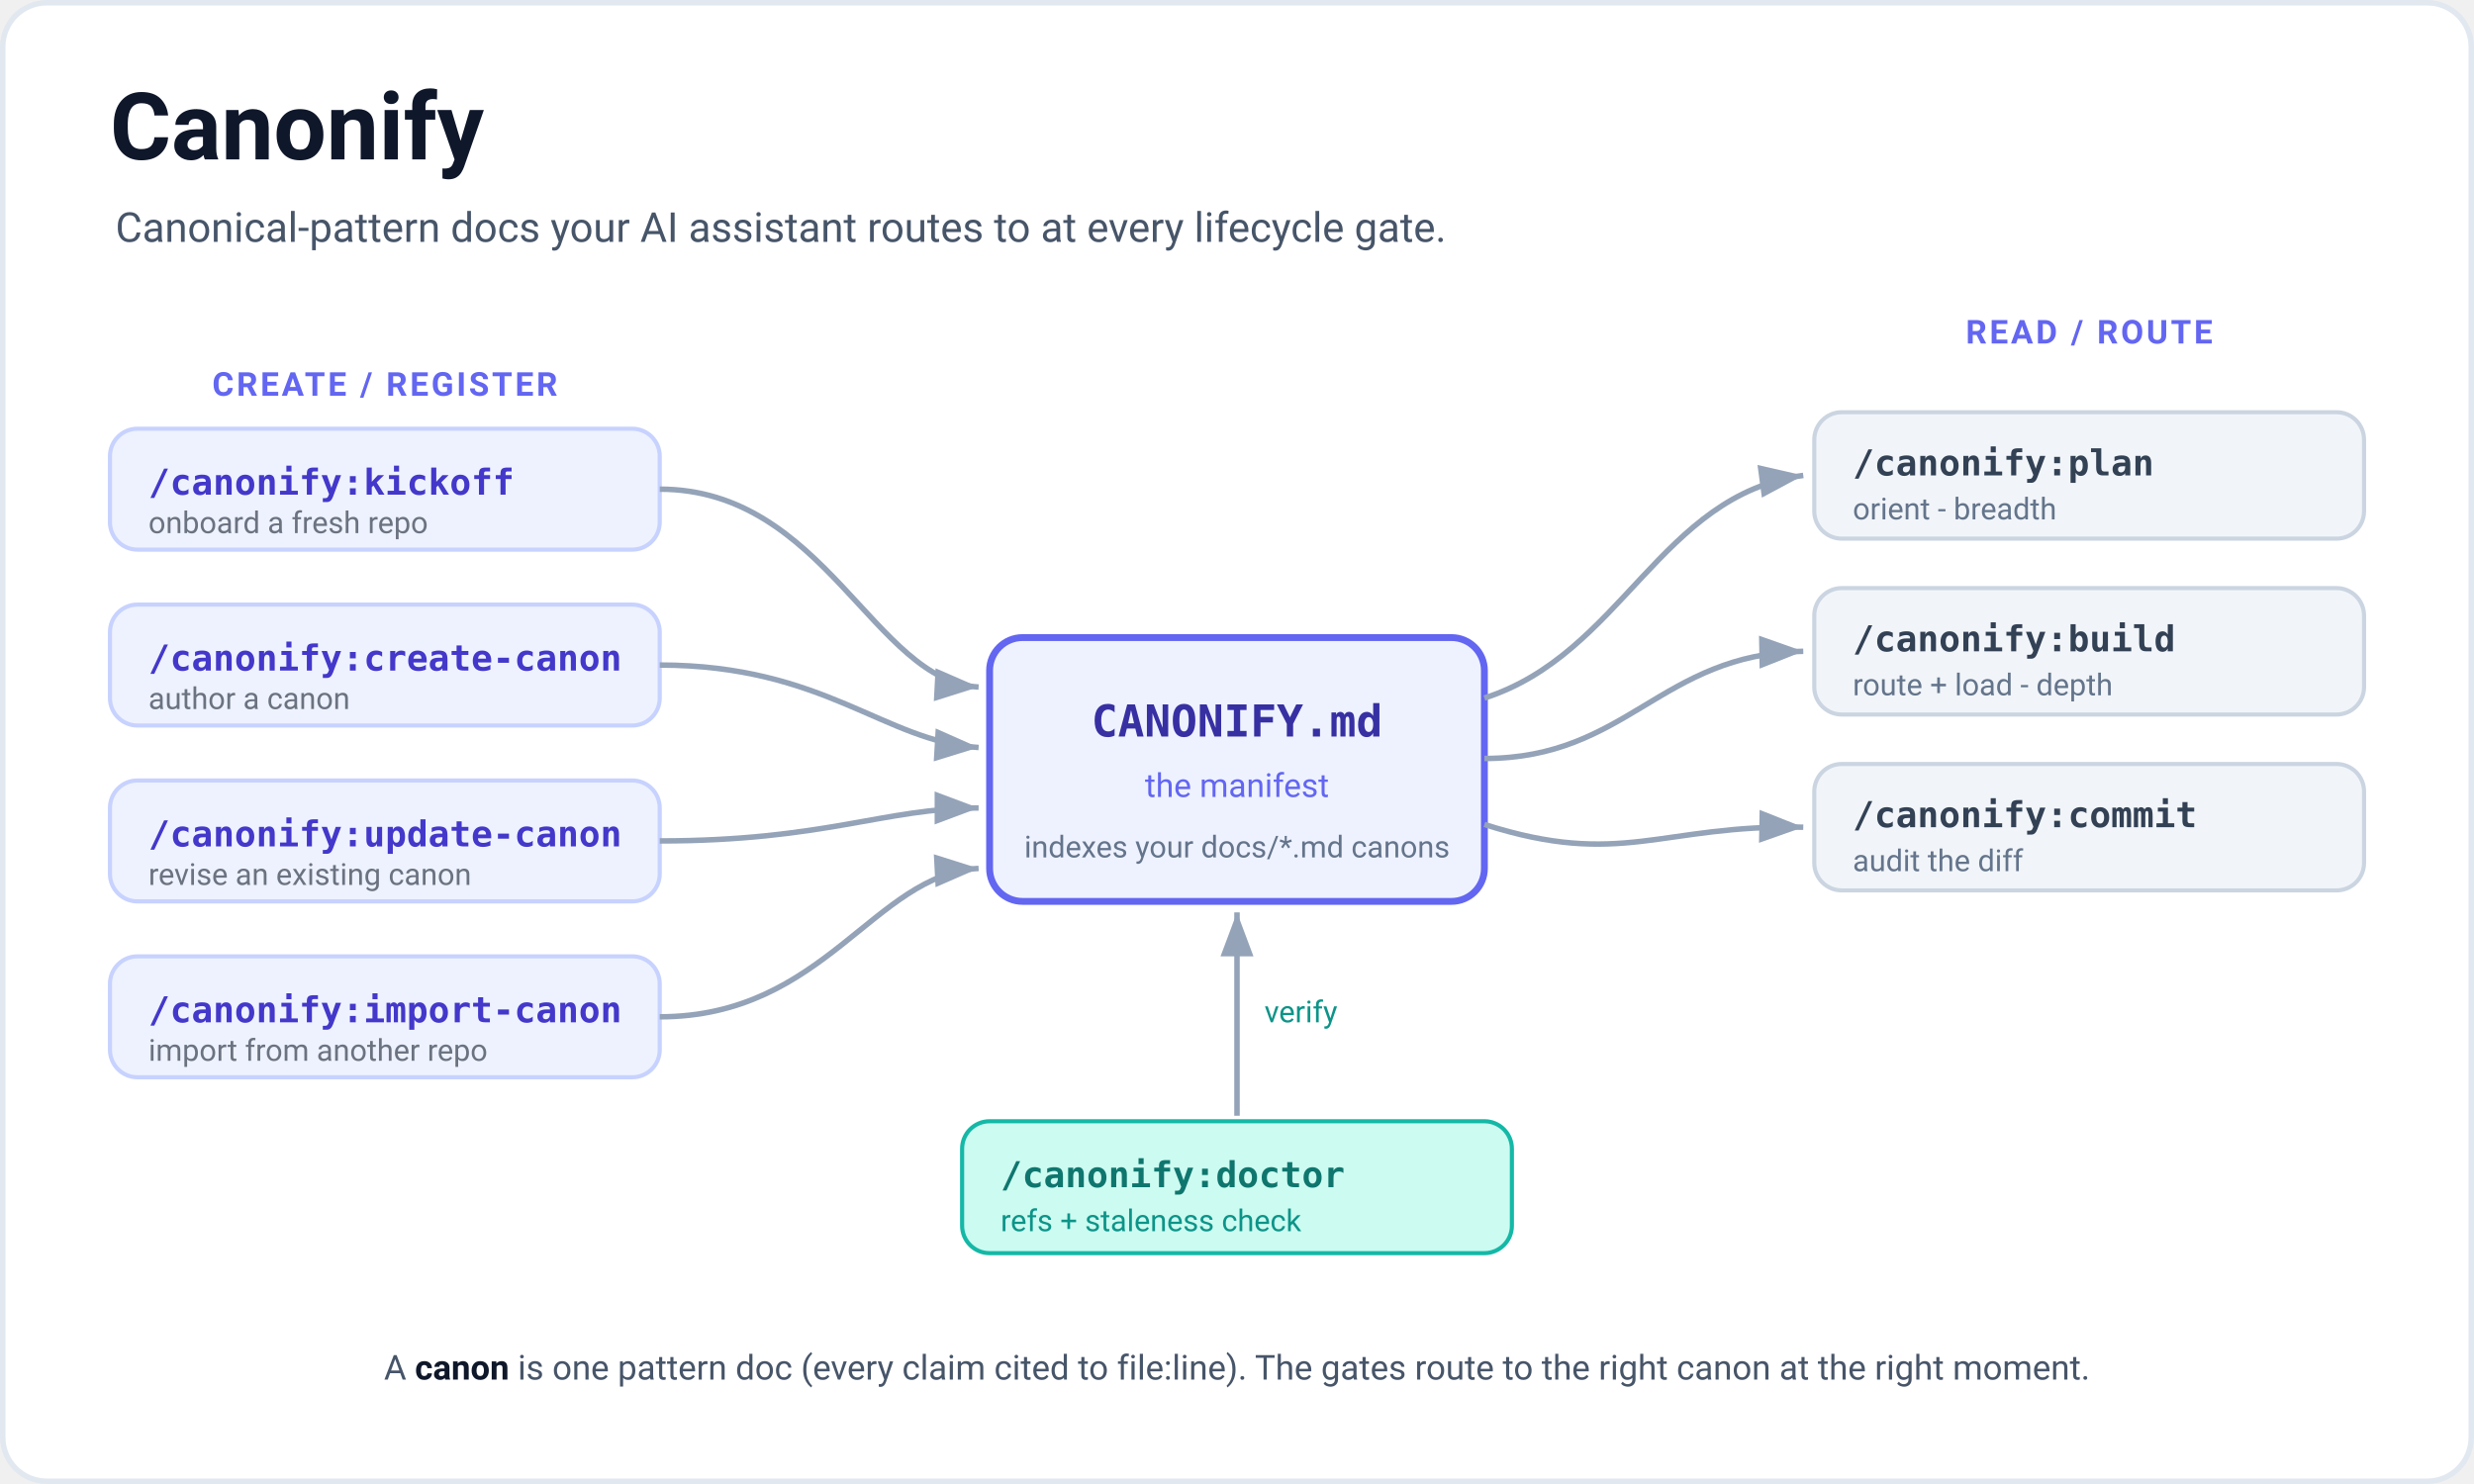
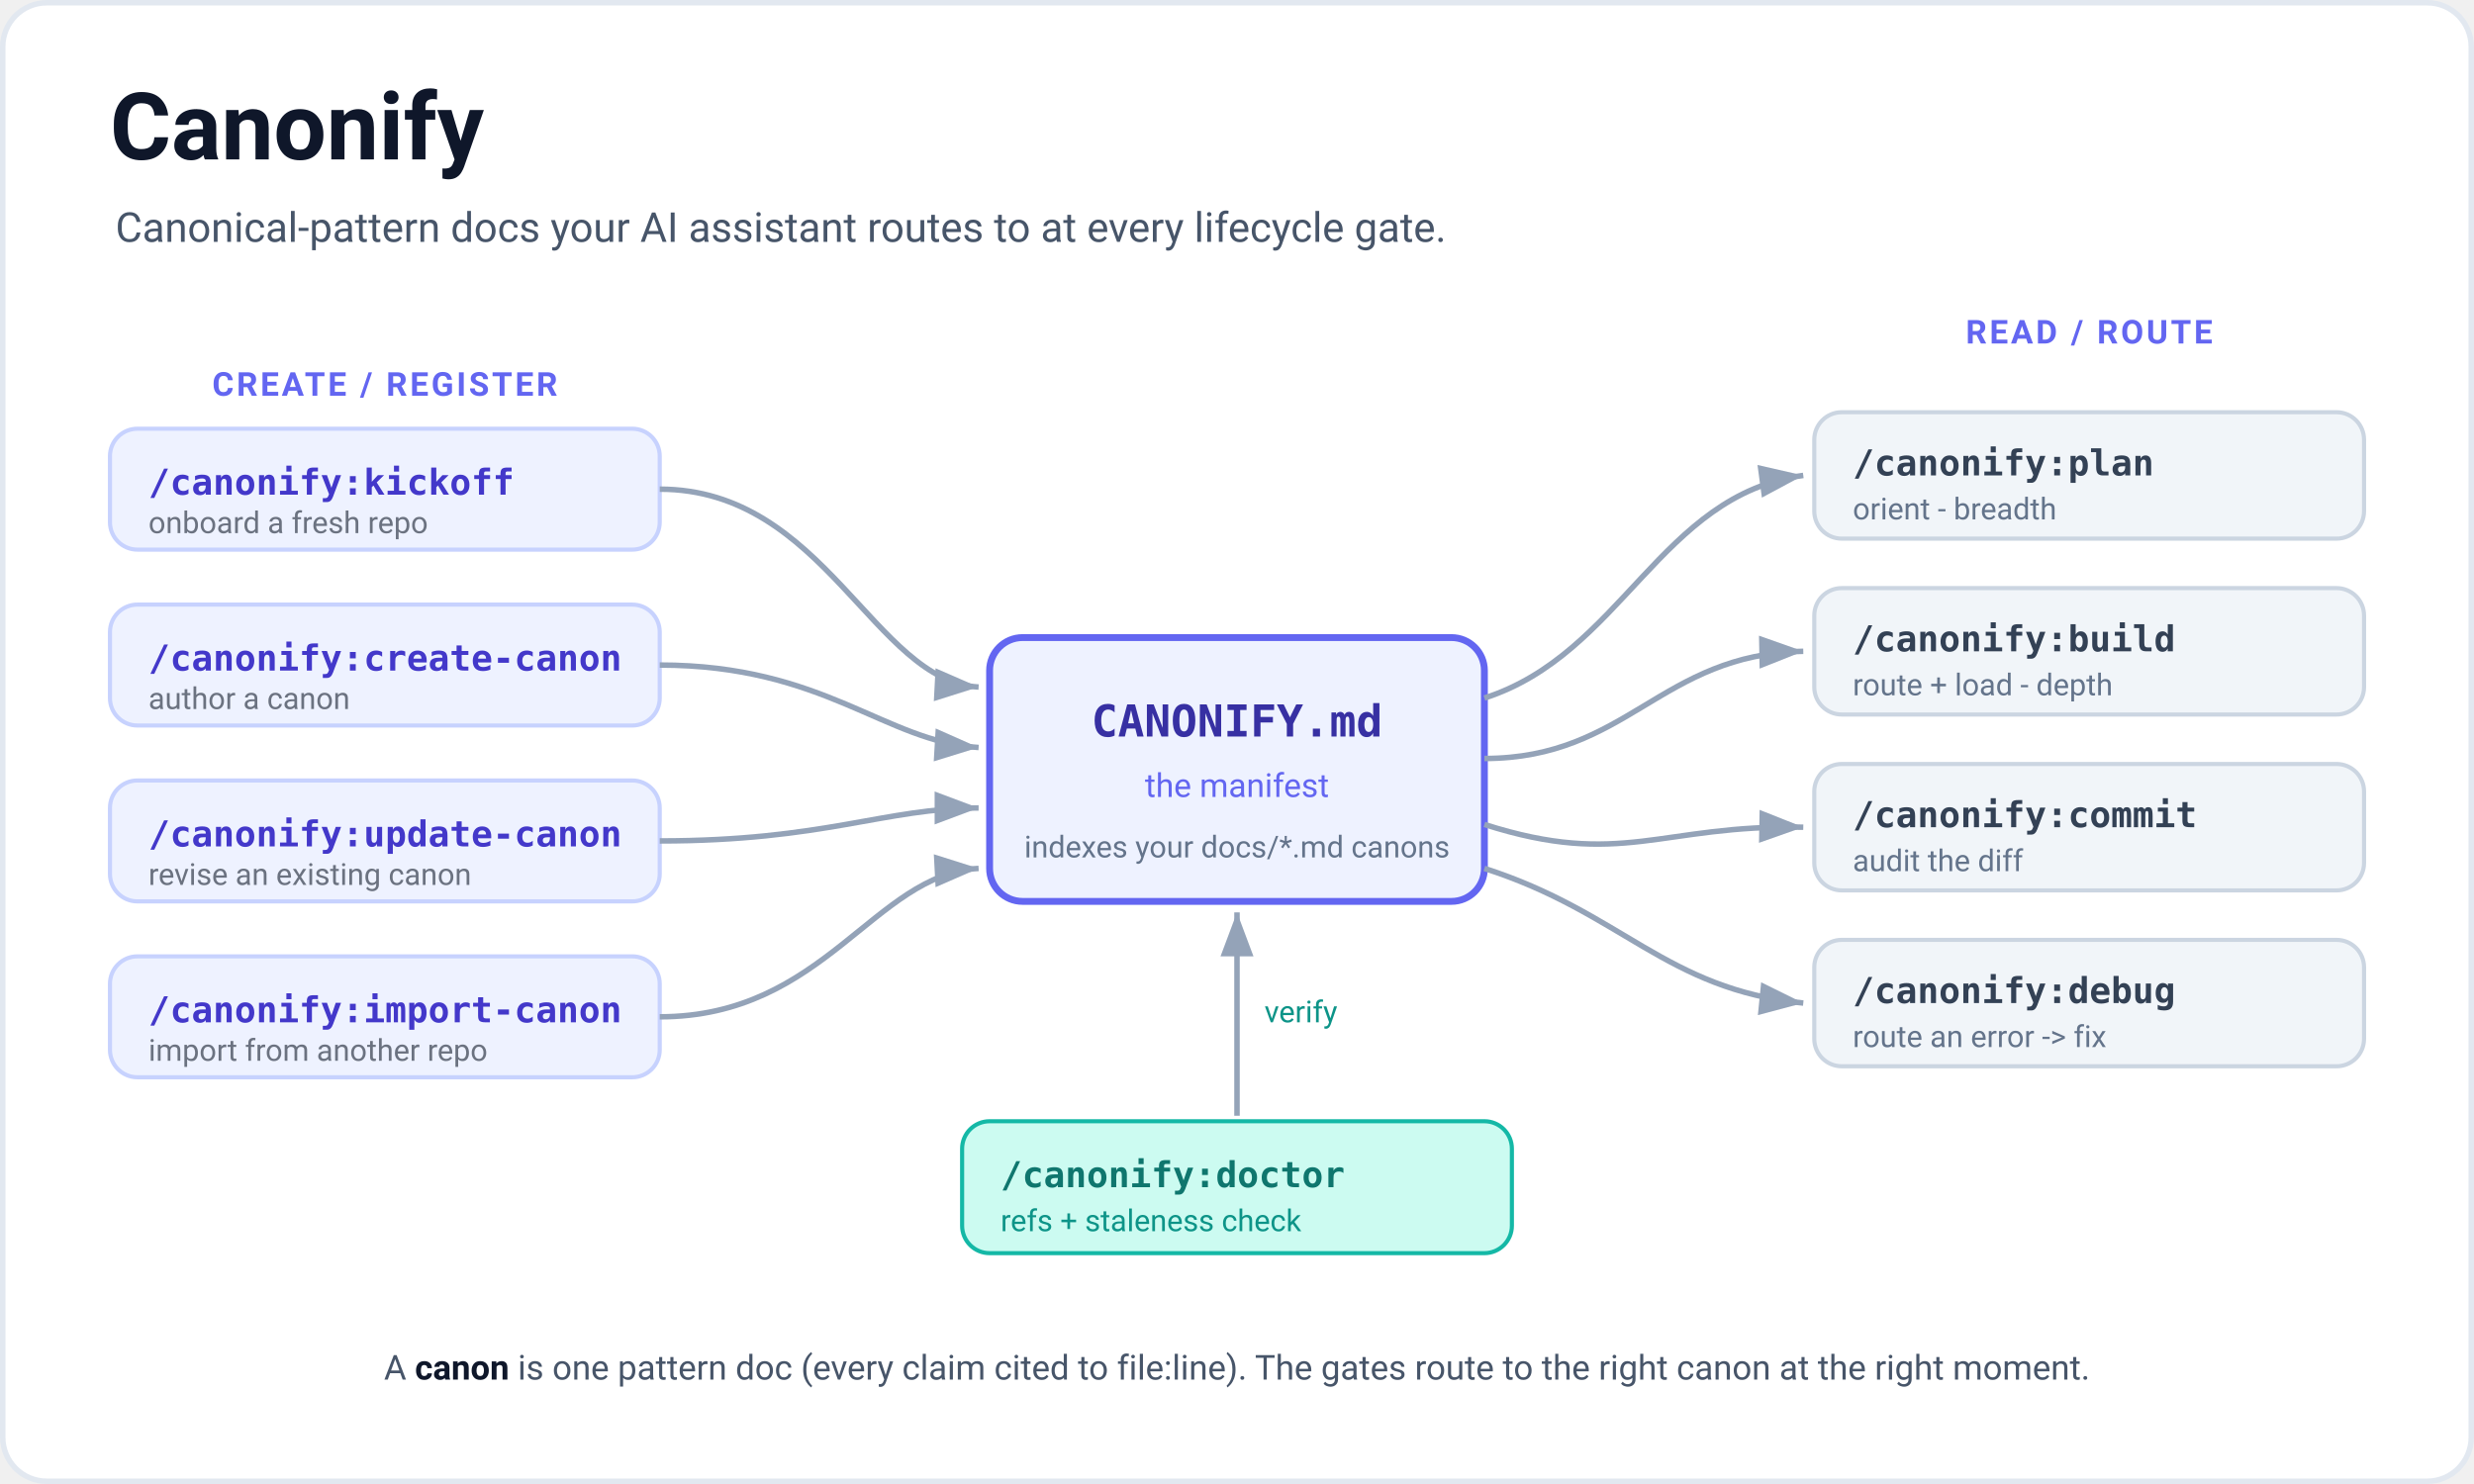
<svg xmlns="http://www.w3.org/2000/svg" viewBox="0 0 900 540" font-family="-apple-system, BlinkMacSystemFont, 'Segoe UI', Roboto, Helvetica, Arial, sans-serif">
  <defs>
    <marker id="ar" markerWidth="10" markerHeight="10" refX="8" refY="3" orient="auto" markerUnits="strokeWidth">
      <path d="M0,0 L8,3 L0,6 Z" fill="#94a3b8" />
    </marker>
  </defs>
  <rect x="1" y="1" width="898" height="538" rx="16" fill="#ffffff" stroke="#e2e8f0" stroke-width="2" />
  <text x="40" y="58" font-size="34" font-weight="700" fill="#0f172a">Canonify</text>
  <text x="42" y="88" font-size="15" fill="#475569">Canonical-pattern docs your AI assistant routes to at every lifecycle gate.</text>
  <text x="140" y="144" font-size="12" font-weight="700" fill="#6366f1" text-anchor="middle" letter-spacing="1">CREATE / REGISTER</text>
  <text x="760" y="125" font-size="12" font-weight="700" fill="#6366f1" text-anchor="middle" letter-spacing="1">READ / ROUTE</text>
  <rect x="360" y="232" width="180" height="96" rx="12" fill="#eef2ff" stroke="#6366f1" stroke-width="2.5" />
  <text x="450" y="268" text-anchor="middle" font-size="16" font-weight="700" fill="#3730a3" font-family="ui-monospace, SFMono-Regular, Menlo, monospace">CANONIFY.md</text>
  <text x="450" y="290" text-anchor="middle" font-size="12" fill="#6366f1">the manifest</text>
  <text x="450" y="312" text-anchor="middle" font-size="11" fill="#64748b">indexes your docs/*.md canons</text>
  <rect x="40" y="156" width="200" height="44" rx="10" fill="#eef2ff" stroke="#c7d2fe" stroke-width="1.5" />
  <text x="54" y="180" font-size="13" font-weight="700" fill="#4338ca" font-family="ui-monospace, Menlo, monospace">/canonify:kickoff</text>
  <text x="54" y="194" font-size="11" fill="#6b7280">onboard a fresh repo</text>
  <rect x="40" y="220" width="200" height="44" rx="10" fill="#eef2ff" stroke="#c7d2fe" stroke-width="1.5" />
  <text x="54" y="244" font-size="13" font-weight="700" fill="#4338ca" font-family="ui-monospace, Menlo, monospace">/canonify:create-canon</text>
  <text x="54" y="258" font-size="11" fill="#6b7280">author a canon</text>
  <rect x="40" y="284" width="200" height="44" rx="10" fill="#eef2ff" stroke="#c7d2fe" stroke-width="1.5" />
  <text x="54" y="308" font-size="13" font-weight="700" fill="#4338ca" font-family="ui-monospace, Menlo, monospace">/canonify:update-canon</text>
  <text x="54" y="322" font-size="11" fill="#6b7280">revise an existing canon</text>
  <rect x="40" y="348" width="200" height="44" rx="10" fill="#eef2ff" stroke="#c7d2fe" stroke-width="1.5" />
  <text x="54" y="372" font-size="13" font-weight="700" fill="#4338ca" font-family="ui-monospace, Menlo, monospace">/canonify:import-canon</text>
  <text x="54" y="386" font-size="11" fill="#6b7280">import from another repo</text>
  <rect x="660" y="150" width="200" height="46" rx="10" fill="#f1f5f9" stroke="#cbd5e1" stroke-width="1.5" />
  <text x="674" y="173" font-size="13" font-weight="700" fill="#334155" font-family="ui-monospace, Menlo, monospace">/canonify:plan</text>
  <text x="674" y="189" font-size="11" fill="#64748b">orient - breadth</text>
  <rect x="660" y="214" width="200" height="46" rx="10" fill="#f1f5f9" stroke="#cbd5e1" stroke-width="1.5" />
  <text x="674" y="237" font-size="13" font-weight="700" fill="#334155" font-family="ui-monospace, Menlo, monospace">/canonify:build</text>
  <text x="674" y="253" font-size="11" fill="#64748b">route + load - depth</text>
  <rect x="660" y="278" width="200" height="46" rx="10" fill="#f1f5f9" stroke="#cbd5e1" stroke-width="1.5" />
  <text x="674" y="301" font-size="13" font-weight="700" fill="#334155" font-family="ui-monospace, Menlo, monospace">/canonify:commit</text>
  <text x="674" y="317" font-size="11" fill="#64748b">audit the diff</text>
+   <rect x="660" y="342" width="200" height="46" rx="10" fill="#f1f5f9" stroke="#cbd5e1" stroke-width="1.5" />
+   <text x="674" y="365" font-size="13" font-weight="700" fill="#334155" font-family="ui-monospace, Menlo, monospace">/canonify:debug</text>
+   <text x="674" y="381" font-size="11" fill="#64748b">route an error -&gt; fix</text>
  <rect x="350" y="408" width="200" height="48" rx="10" fill="#ccfbf1" stroke="#14b8a6" stroke-width="1.5" />
  <text x="364" y="432" font-size="13" font-weight="700" fill="#0f766e" font-family="ui-monospace, Menlo, monospace">/canonify:doctor</text>
  <text x="364" y="448" font-size="11" fill="#0d9488">refs + staleness check</text>
  <path d="M240,178 C300,178 318,248 356,250" fill="none" stroke="#94a3b8" stroke-width="2" marker-end="url(#ar)" />
  <path d="M240,242 C300,242 322,270 356,272" fill="none" stroke="#94a3b8" stroke-width="2" marker-end="url(#ar)" />
  <path d="M240,306 C300,306 322,294 356,294" fill="none" stroke="#94a3b8" stroke-width="2" marker-end="url(#ar)" />
  <path d="M240,370 C300,370 318,318 356,316" fill="none" stroke="#94a3b8" stroke-width="2" marker-end="url(#ar)" />
  <path d="M540,254 C590,238 604,180 656,173" fill="none" stroke="#94a3b8" stroke-width="2" marker-end="url(#ar)" />
  <path d="M540,276 C592,276 604,238 656,237" fill="none" stroke="#94a3b8" stroke-width="2" marker-end="url(#ar)" />
  <path d="M540,300 C590,316 604,300 656,301" fill="none" stroke="#94a3b8" stroke-width="2" marker-end="url(#ar)" />
+   <path d="M540,316 C590,332 606,360 656,365" fill="none" stroke="#94a3b8" stroke-width="2" marker-end="url(#ar)" />
  <path d="M450,406 L450,332" fill="none" stroke="#94a3b8" stroke-width="2" marker-end="url(#ar)" />
  <text x="460" y="372" font-size="11" fill="#0d9488">verify</text>
  <text x="450" y="502" text-anchor="middle" font-size="12.5" fill="#475569">A <tspan font-weight="700" fill="#0f172a">canon</tspan> is one pattern doc (every claim cited to file:line). The gates route to the right canon at the right moment.</text>
</svg>
